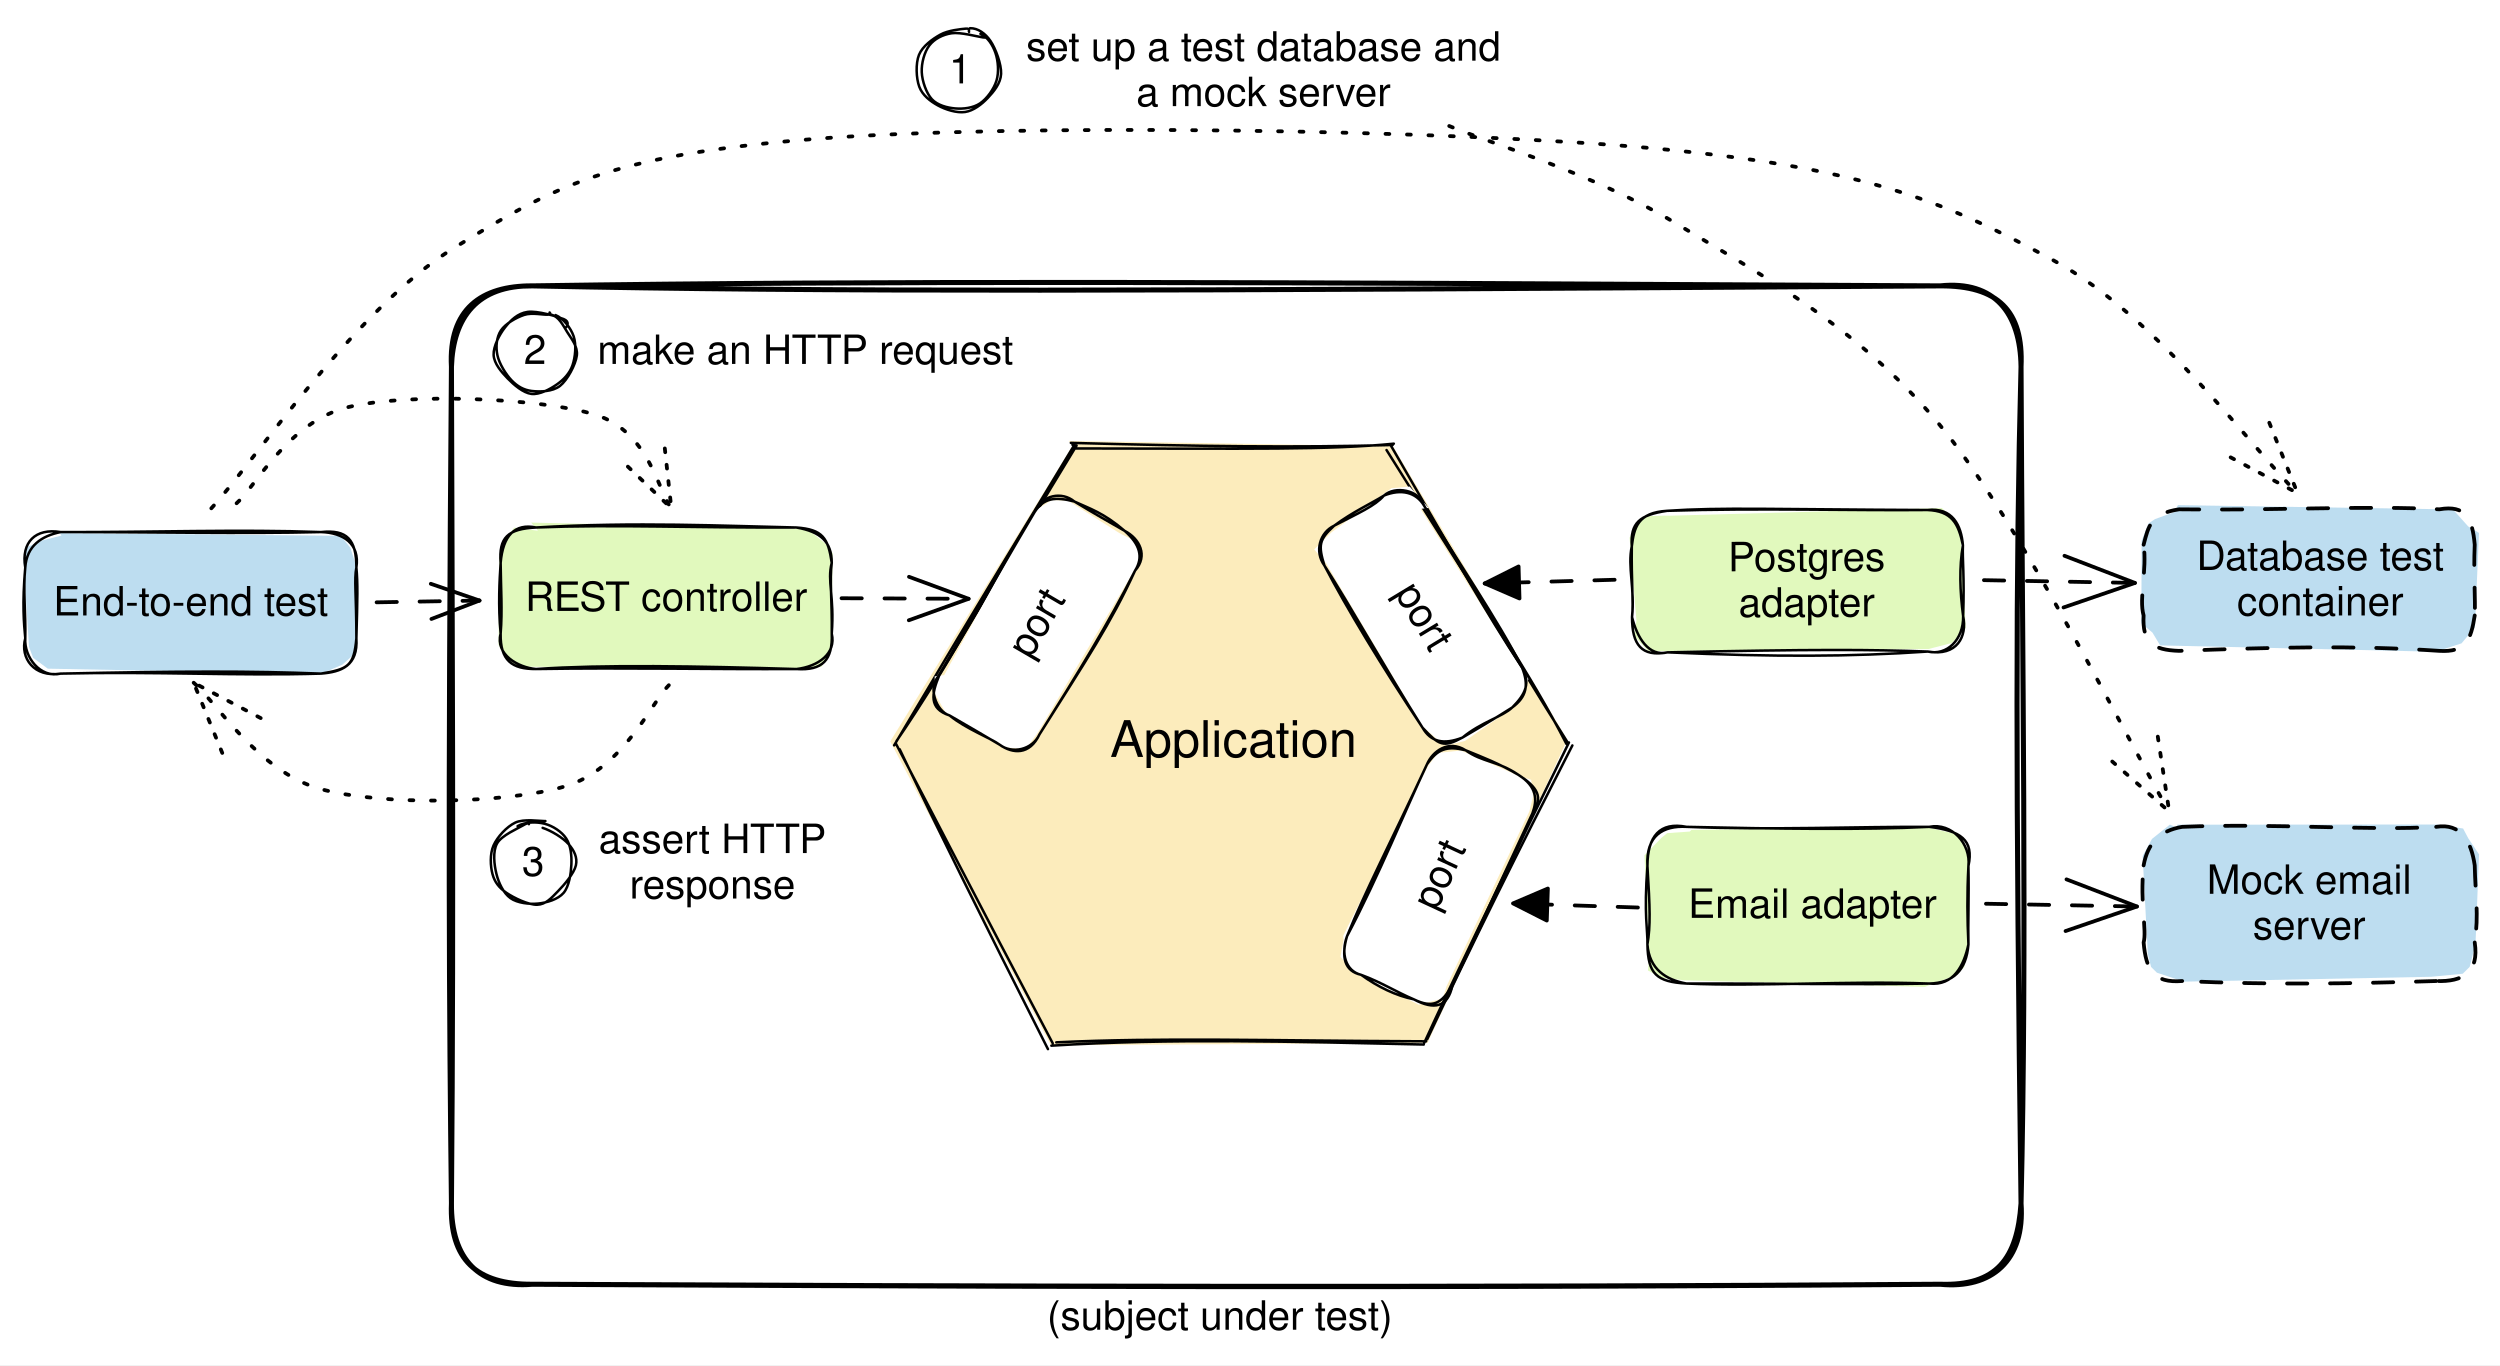
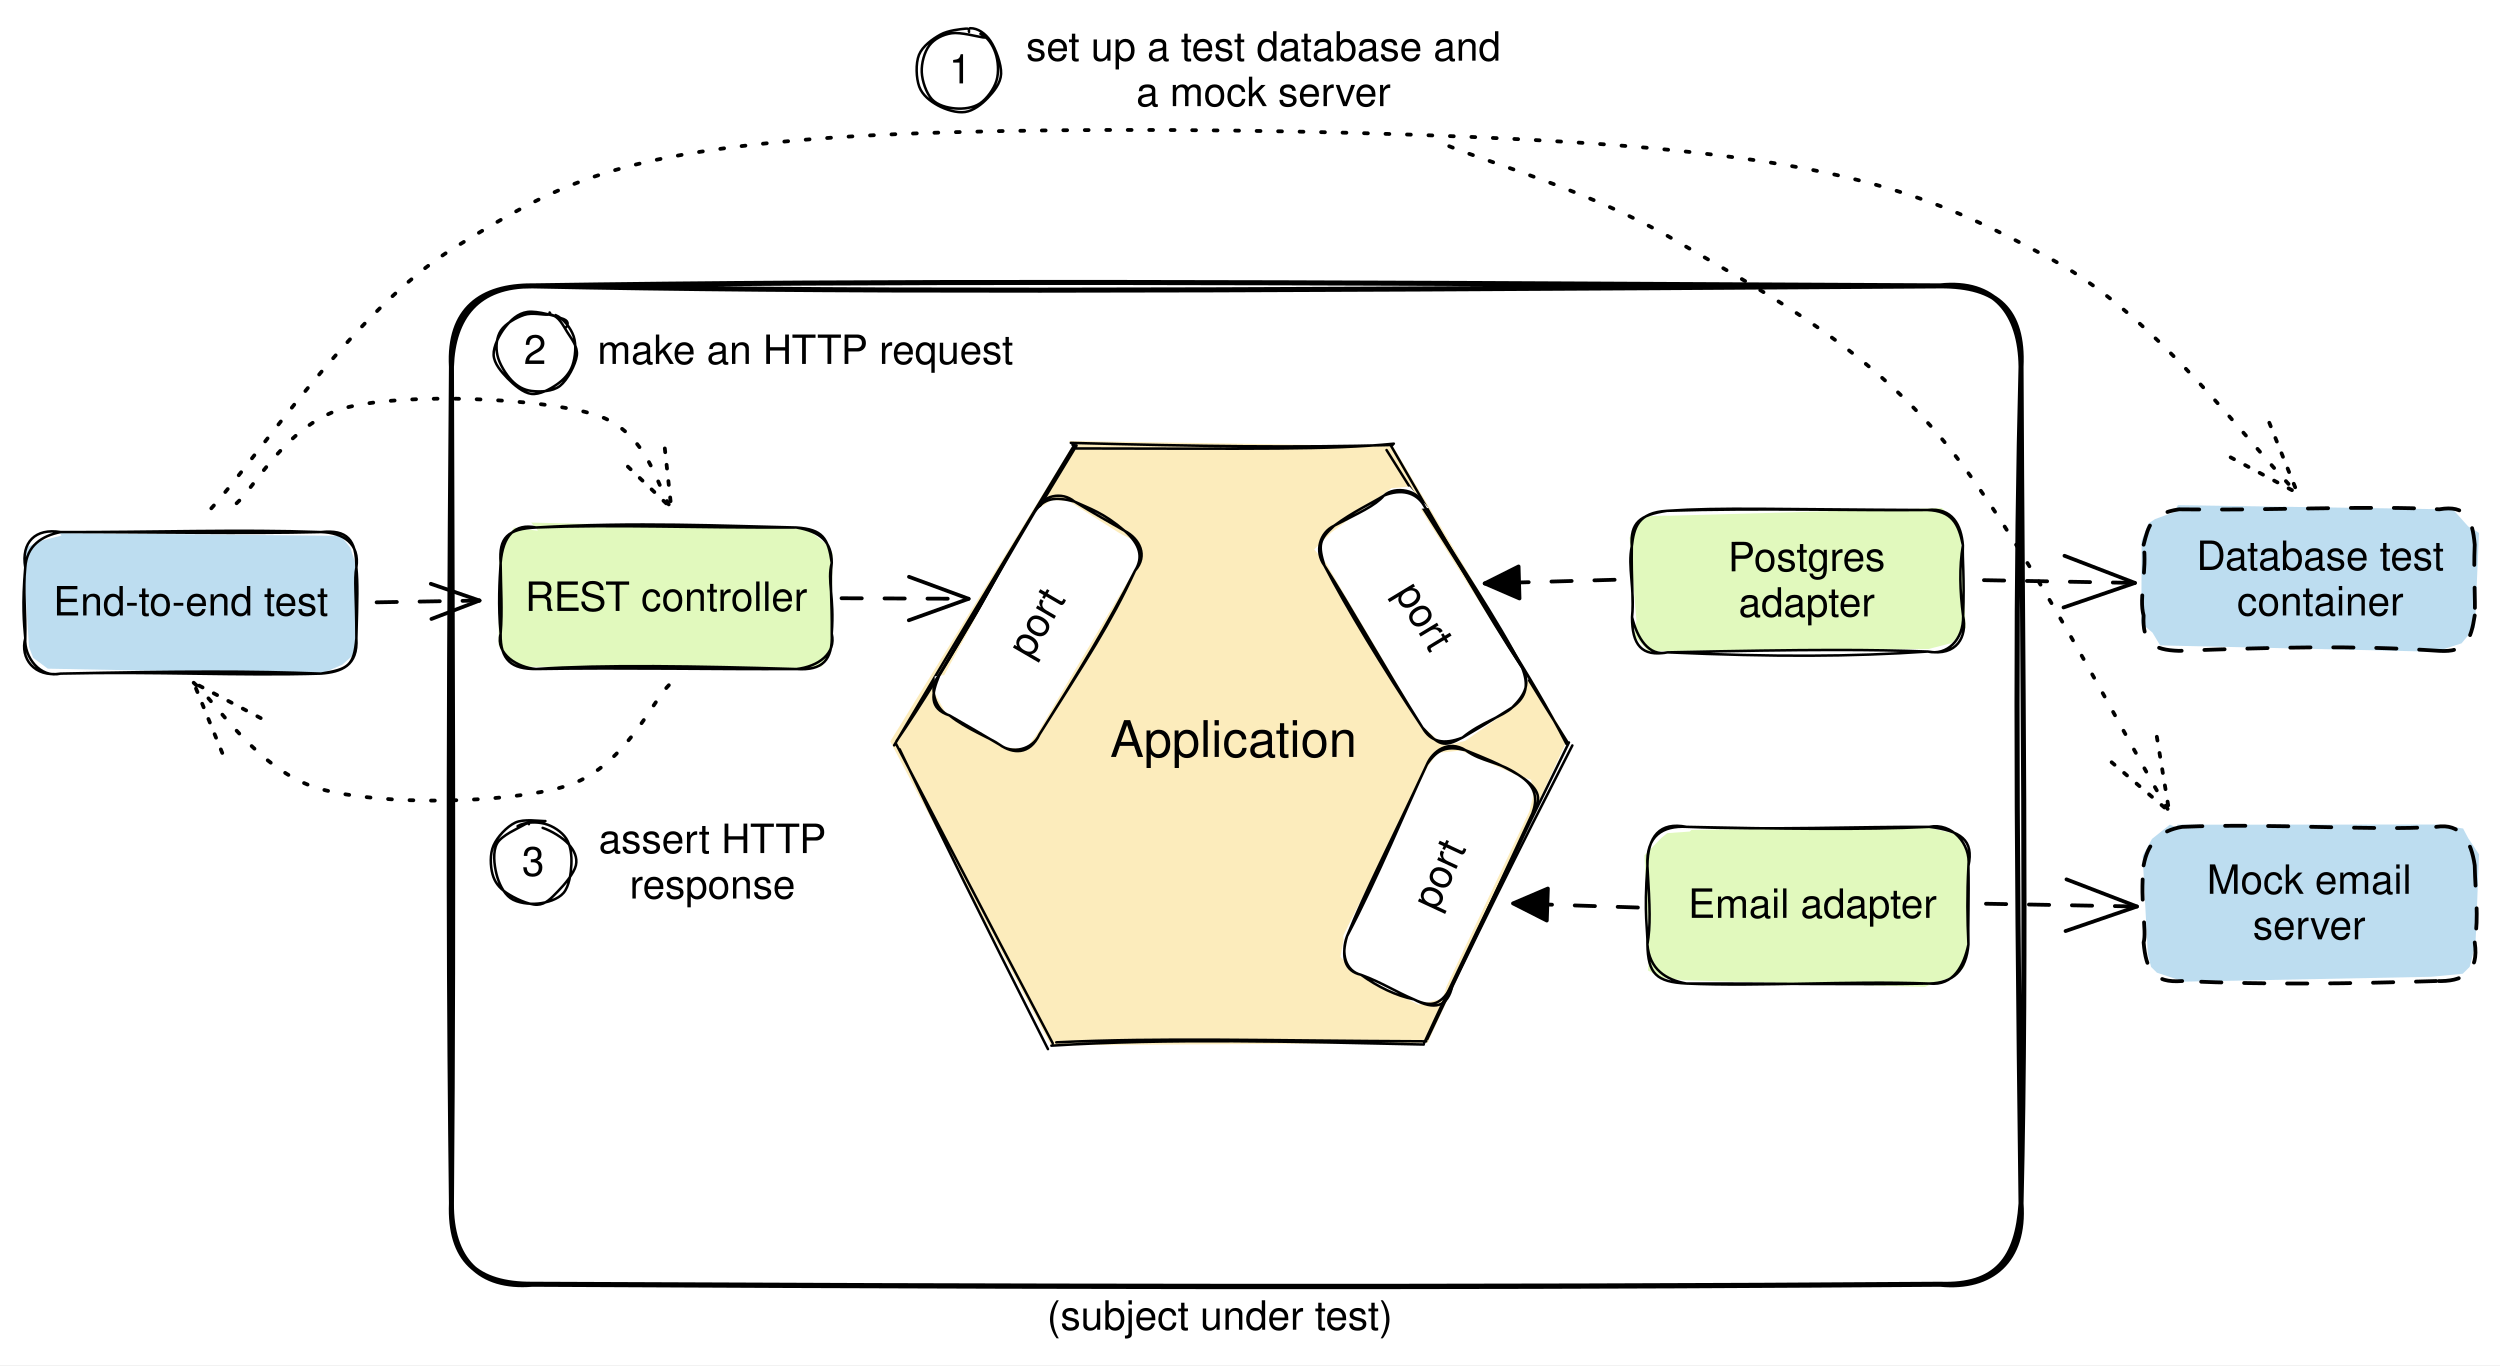
<svg xmlns="http://www.w3.org/2000/svg" version="1.1" viewBox="0 0 989.112 540.106" width="989.112" height="540.106">
  <defs>
    <style class="style-fonts">
      @font-face {
        font-family: "Virgil";
        src: url("https://excalidraw.com/Virgil.woff2");
      }
      @font-face {
        font-family: "Cascadia";
        src: url("https://excalidraw.com/Cascadia.woff2");
      }
    </style>
  </defs>
  <rect x="0" y="0" width="989.112" height="540.106" fill="#ffffff" />
  <g stroke-linecap="round">
-     <g transform="translate(453.2077 175.984) rotate(0 34.72083 119.164)" fill-rule="evenodd">
-       <path d="M-28.66 0.02 L-101 117.36 L-37.41 237.58 L111.63 236.62 L166.85 116.72 L97.91 0.56 L-30.41 -1.53" stroke="none" stroke-width="0" fill="#fcecbc" fill-rule="evenodd" />
-       <path d="M-27.27 0.31 C-54.94 45.54, -79.01 88.85, -98.5 117.18 M-28.06 -0.07 C-44.35 27.01, -61.05 54.06, -99.45 118.91 M-97.24 120.47 C-82.33 151.79, -65.44 186.01, -38.59 239.09 M-98.77 118.2 C-82.95 148.15, -68.51 176.66, -36.7 236.79 M-35.29 236.41 C5.81 234.43, 47.88 235.75, 111.02 236.01 M-37.23 237.73 C9.77 234.81, 58.11 236.12, 110.09 237.28 M111.46 235.18 C129.18 197.57, 147.47 160.74, 168.89 118.95 M110.26 236.66 C121.93 211.22, 134.48 185.28, 167.54 117.77 M166.53 118.33 C152.44 90.87, 134.8 65.17, 95.37 2.08 M167.06 117.82 C143.91 81.14, 122.48 44.5, 96.98 0.12 M98.25 -0.45 C72.9 2.08, 43.16 1.53, -28.61 1.44 M97.79 0.08 C59.05 1.11, 22.26 0.64, -29.53 -0.76 M-28.89 0 C-28.89 0, -28.89 0, -28.89 0 M-28.89 0 C-28.89 0, -28.89 0, -28.89 0" stroke="#000000" stroke-width="1" fill="none" />
-     </g>
-   </g>
-   <mask />
-   <g transform="translate(439.2077 281.484) rotate(0 49.5 11.5)">
+     <g transform="translate(424.3218 175.984) rotate(0 63.60677 119.164)" fill-rule="evenodd">
+       <path d="M0.23 0.02 L-72.11 117.36 L-8.52 237.58 L140.52 236.62 L195.74 116.72 L126.8 0.56 L-1.53 -1.53" stroke="none" stroke-width="0" fill="#fcecbc" fill-rule="evenodd" />
+       <path d="M1.61 0.31 C-26.05 45.54, -50.12 88.85, -69.61 117.18 M0.82 -0.07 C-15.46 27.01, -32.17 54.06, -70.56 118.91 M-68.36 120.47 C-53.45 151.79, -36.56 186.01, -9.7 239.09 M-69.88 118.2 C-54.06 148.15, -39.63 176.66, -7.81 236.79 M-6.41 236.41 C34.69 234.43, 76.76 235.75, 139.91 236.01 M-8.34 237.73 C38.66 234.81, 87 236.12, 138.98 237.28 M140.35 235.18 C158.06 197.57, 176.36 160.74, 197.77 118.95 M139.14 236.66 C150.81 211.22, 163.36 185.28, 196.43 117.77 M195.42 118.33 C181.32 90.87, 163.69 65.17, 124.26 2.08 M195.95 117.82 C172.8 81.14, 151.36 44.5, 125.87 0.12 M127.14 -0.45 C101.79 2.08, 72.05 1.53, 0.28 1.44 M126.67 0.08 C87.93 1.11, 51.14 0.64, -0.65 -0.76 M0 0 C0 0, 0 0, 0 0 M0 0 C0 0, 0 0, 0 0" stroke="#000000" stroke-width="1" fill="none" />
+     </g>
+   </g>
+   <mask />
+   <g transform="translate(439.2077 281.484) rotate(0 50 11.5)">
    <text x="0" y="18" font-family="Helvetica, Segoe UI Emoji" font-size="20px" fill="#000000" text-anchor="start" style="white-space: pre;" direction="ltr">Application</text>
  </g>
  <g stroke-linecap="round" transform="translate(361.3207 223.5484) rotate(300.2757 49 23)">
    <path d="M12.7 1.61 L86.81 -0.34 L94.01 3.5 L97.03 9.31 L96.19 33.1 L96.6 40.94 L95.15 44.25 L87.56 45.7 L11.4 45.08 L3.6 44.23 L-0.11 36.14 L-0.36 10.56 L4.36 2.38 L10.39 -1.39" stroke="none" stroke-width="0" fill="#ffffff" />
    <path d="M11.5 0 M11.5 0 C30.49 0.43, 53.02 -0.22, 86.5 0 M11.5 0 C27.42 -0.3, 44.71 -0.94, 86.5 0 M86.5 0 C93.93 -0.98, 99.07 5.22, 98 11.5 M86.5 0 C93.2 0.3, 95.88 3.96, 98 11.5 M98 11.5 C98.59 17.97, 100.03 23.48, 98 34.5 M98 11.5 C97.83 20.23, 97.95 28.24, 98 34.5 M98 34.5 C98.34 41.23, 94.25 47.54, 86.5 46 M98 34.5 C96.43 42.5, 92.75 46.2, 86.5 46 M86.5 46 C63.66 48.26, 46.14 47.18, 11.5 46 M86.5 46 C63.66 47.42, 39.38 46.91, 11.5 46 M11.5 46 C2.26 46.82, -0.51 40.7, 0 34.5 M11.5 46 C4.72 46.67, -0.78 40.56, 0 34.5 M0 34.5 C0.48 29.88, -1.32 20.05, 0 11.5 M0 34.5 C0.09 27.81, 0.01 18.95, 0 11.5 M0 11.5 C-1.85 2.91, 3.9 1.08, 11.5 0 M0 11.5 C-1.33 6.02, 5.54 -1.9, 11.5 0" stroke="#000000" stroke-width="1" fill="none" />
  </g>
-   <g transform="translate(395.8207 237.5484) rotate(300.2757 14.5 9)">
-     <text x="14.5" y="14" font-family="Helvetica, Segoe UI Emoji" font-size="16px" fill="#000000" text-anchor="middle" style="white-space: pre;" direction="ltr">port</text>
+   <g transform="translate(395.3207 237.5484) rotate(300.2757 15 9)">
+     <text x="15" y="14" font-family="Helvetica, Segoe UI Emoji" font-size="16px" fill="#000000" text-anchor="middle" style="white-space: pre;" direction="ltr">port</text>
  </g>
  <g stroke-linecap="round" transform="translate(514.0977 220.935) rotate(58.81503 49 23)">
    <path d="M12 1.88 L85.71 0.5 L91.7 0.22 L98.04 8.24 L99.64 34.36 L97.44 41.2 L93.41 43.46 L85.61 45.85 L11.21 44.95 L3.95 46.14 L1.67 36.7 L-0.94 7.41 L2.23 0.96 L13.34 -1.1" stroke="none" stroke-width="0" fill="#ffffff" />
    <path d="M11.5 0 M11.5 0 C36.62 0.08, 66.12 -1.58, 86.5 0 M11.5 0 C35.11 -0.14, 59.5 1.04, 86.5 0 M86.5 0 C93.32 0.26, 96.16 3.95, 98 11.5 M86.5 0 C93.81 1.26, 97.38 4.37, 98 11.5 M98 11.5 C99.18 16.47, 96.58 25.23, 98 34.5 M98 11.5 C98.21 19.59, 98.08 29.39, 98 34.5 M98 34.5 C96.63 42.45, 92.93 46.17, 86.5 46 M98 34.5 C97.59 43.19, 95.76 44.07, 86.5 46 M86.5 46 C57.7 47.22, 30.35 47.22, 11.5 46 M86.5 46 C57.84 46.56, 30.51 45.42, 11.5 46 M11.5 46 C4.6 46.58, -0.68 40.77, 0 34.5 M11.5 46 C3.22 43.92, 1.58 42.48, 0 34.5 M0 34.5 C0.68 23.89, 1.72 16.62, 0 11.5 M0 34.5 C-0.88 25.32, 0.08 17.61, 0 11.5 M0 11.5 C-1.16 5.74, 5.32 -1.65, 11.5 0 M0 11.5 C1.23 4.15, 5.49 0.01, 11.5 0" stroke="#000000" stroke-width="1" fill="none" />
  </g>
-   <g transform="translate(548.5977 234.935) rotate(58.81503 14.5 9)">
-     <text x="14.5" y="14" font-family="Helvetica, Segoe UI Emoji" font-size="16px" fill="#000000" text-anchor="middle" style="white-space: pre;" direction="ltr">port</text>
+   <g transform="translate(548.0977 234.935) rotate(58.81503 15 9)">
+     <text x="15" y="14" font-family="Helvetica, Segoe UI Emoji" font-size="16px" fill="#000000" text-anchor="middle" style="white-space: pre;" direction="ltr">port</text>
  </g>
  <g stroke-linecap="round" transform="translate(645.659 201.9425) rotate(359.8222 65.5 28)">
    <path d="M15.2 1.94 L122.68 -0.78 L128.29 4.63 L130.17 12.02 L132.03 46.74 L126.48 52.65 L117.24 55 L6.35 55.48 L0.64 49.25 L1.75 43.53 L-0.89 10.55 L0.96 7.19 L5.41 2.11 L13.04 1.9" stroke="none" stroke-width="0" fill="#e1f9bd" />
    <path d="M14 0 M14 0 C35 -1.4, 56.64 -0.44, 117 0 M14 0 C50.38 -1.05, 88.03 0.22, 117 0 M117 0 C126.95 -1.07, 130.4 6.1, 131 14 M117 0 C126.61 0.43, 129.24 5.24, 131 14 M131 14 C129.47 22.55, 129.74 32.33, 131 42 M131 14 C130.74 19.81, 131.63 26.25, 131 42 M131 42 C131.18 51.46, 124.42 57.76, 117 56 M131 42 C132.66 50.05, 128.59 58.05, 117 56 M117 56 C94.76 55.12, 71.79 54.91, 14 56 M117 56 C86.7 57.98, 56.19 58.01, 14 56 M14 56 C6.63 57.77, 2 50.26, 0 42 M14 56 C3.7 57.9, -0.05 52.91, 0 42 M0 42 C1.23 31.26, -1.79 21.86, 0 14 M0 42 C0.67 35.81, -0.26 27.65, 0 14 M0 14 C-0.63 4.67, 3.13 1.6, 14 0 M0 14 C0.91 6.63, 2.38 0.62, 14 0" stroke="#000000" stroke-width="1" fill="none" />
  </g>
  <g transform="translate(680.2976 211.9425) rotate(359.8222 34.5 18)">
    <text x="34.5" y="14" font-family="Helvetica, Segoe UI Emoji" font-size="16px" fill="#000000" text-anchor="middle" style="white-space: pre;" direction="ltr">Postgres </text>
    <text x="34.5" y="32" font-family="Helvetica, Segoe UI Emoji" font-size="16px" fill="#000000" text-anchor="middle" style="white-space: pre;" direction="ltr">adapter</text>
  </g>
  <g stroke-linecap="round" transform="translate(848.1116 201.5102) rotate(0 65.5 28)">
    <path d="M13.56 -1.66 L122.38 0.04 L128.42 6.77 L132.69 9.34 L131.07 46.74 L125.77 53.04 L115.48 56.35 L6.54 53.84 L3.5 48.78 L-0.89 45.12 L-0.79 12.44 L1.91 5.61 L4.5 3.87 L12.16 1.08" stroke="none" stroke-width="0" fill="#bdddf0" />
    <path d="M14 0 M14 0 C50.64 0.57, 88.93 -1.58, 117 0 M117 0 C127.47 -1.83, 130.07 3.55, 131 14 M131 14 C130.49 26.1, 131.33 35.7, 131 42 M131 42 C129.47 51.83, 127.45 56.64, 117 56 M117 56 C83.23 53.69, 50.51 54.64, 14 56 M14 56 C3.7 55.66, -0.6 52.76, 0 42 M0 42 C-1.94 35.26, 1.42 23.9, 0 14 M0 14 C1.96 6.45, 2.89 1.7, 14 0" stroke="#000000" stroke-width="1.5" fill="none" stroke-dasharray="8 9" />
  </g>
  <g transform="translate(865.9979 211.5102) rotate(0 52 18)">
    <text x="52" y="14" font-family="Helvetica, Segoe UI Emoji" font-size="16px" fill="#000000" text-anchor="middle" style="white-space: pre;" direction="ltr">Database test </text>
    <text x="52" y="32" font-family="Helvetica, Segoe UI Emoji" font-size="16px" fill="#000000" text-anchor="middle" style="white-space: pre;" direction="ltr">container</text>
  </g>
  <g stroke-linecap="round">
    <g transform="translate(788.6676 244.5456) rotate(30 26.14213 -14.46221)">
      <path d="M0 0 C8.71 -4.82, 43.57 -24.1, 52.28 -28.92" stroke="#000000" stroke-width="1.5" fill="none" stroke-dasharray="8 9" />
    </g>
    <g transform="translate(788.6676 244.5456) rotate(30 26.14213 -14.46221)">
      <path d="M32.67 -6.39 C37.73 -12.21, 42.8 -18.03, 52.28 -28.92" stroke="#000000" stroke-width="1.5" fill="none" />
    </g>
    <g transform="translate(788.6676 244.5456) rotate(30 26.14213 -14.46221)">
      <path d="M22.77 -24.28 C30.4 -25.48, 38.02 -26.68, 52.28 -28.92" stroke="#000000" stroke-width="1.5" fill="none" />
    </g>
  </g>
  <mask />
  <g stroke-linecap="round" transform="translate(198.0761 208.7019) rotate(0 65.5 28)">
    <path d="M12.07 -1.94 L121.28 0.53 L129.45 7.13 L131.39 10.27 L130.8 47.89 L126.98 55.1 L116.22 55.94 L6.28 55.04 L2.12 51.57 L-0.85 46.41 L-0.56 11.97 L2.08 4.5 L5.37 0.04 L14.76 1.28" stroke="none" stroke-width="0" fill="#e1f9bd" />
    <path d="M14 0 M14 0 C52.63 -2.35, 89.65 -0.59, 117 0 M14 0 C45.34 -1.26, 76.28 0.22, 117 0 M117 0 C127.49 0.74, 129.57 4.18, 131 14 M117 0 C126.61 1.66, 131.01 5.68, 131 14 M131 14 C129.07 21.25, 132.14 27.17, 131 42 M131 14 C130.11 20.74, 131.16 28.95, 131 42 M131 42 C131.42 52.46, 127.35 56.71, 117 56 M131 42 C132.88 49.83, 125.61 55.04, 117 56 M117 56 C78.17 54.83, 40.19 54.14, 14 56 M117 56 C83.72 56.19, 50.17 55.41, 14 56 M14 56 C4.41 56.07, -0.17 52.59, 0 42 M14 56 C6.89 55.4, -2.2 50.17, 0 42 M0 42 C-1.05 30.98, -0.45 20.62, 0 14 M0 42 C0.75 33.02, 0.08 23.45, 0 14 M0 14 C0.91 3.07, 5.69 -1.72, 14 0 M0 14 C-0.78 3.95, 2.75 0.57, 14 0" stroke="#000000" stroke-width="1" fill="none" />
  </g>
-   <g transform="translate(206.5761 227.7019) rotate(0 57 9)">
-     <text x="57" y="14" font-family="Helvetica, Segoe UI Emoji" font-size="16px" fill="#000000" text-anchor="middle" style="white-space: pre;" direction="ltr">REST controller</text>
+   <g transform="translate(206.0761 227.7019) rotate(0 57.5 9)">
+     <text x="57.5" y="14" font-family="Helvetica, Segoe UI Emoji" font-size="16px" fill="#000000" text-anchor="middle" style="white-space: pre;" direction="ltr">REST controller</text>
  </g>
  <g stroke-linecap="round">
    <g transform="translate(334.5452 228.0063) rotate(339.7735 23.54509 8.792138)">
      <path d="M0 0 C9.78 3.65, 19.56 7.3, 47.09 17.58" stroke="#000000" stroke-width="1.5" fill="none" stroke-dasharray="8 9" />
    </g>
    <g transform="translate(334.5452 228.0063) rotate(339.7735 23.54509 8.792138)">
      <path d="M21.96 17.38 C27.18 17.42, 32.4 17.46, 47.09 17.58" stroke="#000000" stroke-width="1.5" fill="none" />
    </g>
    <g transform="translate(334.5452 228.0063) rotate(339.7735 23.54509 8.792138)">
      <path d="M27.97 1.27 C31.94 4.66, 35.91 8.05, 47.09 17.58" stroke="#000000" stroke-width="1.5" fill="none" />
    </g>
  </g>
  <mask />
  <g stroke-linecap="round" transform="translate(10 210.5102) rotate(0 65.5 28)">
    <path d="M13.65 0.42 L124.79 1.48 L128.58 6.14 L130.55 12.16 L131.2 47.35 L125.47 52.44 L116.92 56.15 L8.91 54.05 L3.1 49.75 L1.47 45.39 L-0.75 10.62 L0.04 6.23 L6.75 3.31 L14.31 1.37" stroke="none" stroke-width="0" fill="#bdddf0" />
    <path d="M14 0 M14 0 C49.39 -0.04, 86.01 0.78, 117 0 M14 0 C49.99 0.11, 85.08 -1.19, 117 0 M117 0 C125.84 0.24, 132.45 4.68, 131 14 M117 0 C127.34 -1.1, 130.96 2.96, 131 14 M131 14 C130.06 18.79, 130.97 24.55, 131 42 M131 14 C131.59 20.13, 131.45 26.35, 131 42 M131 42 C131.71 52.97, 125.03 55.37, 117 56 M131 42 C130.04 53.14, 127.7 54.2, 117 56 M117 56 C84.26 57, 52.51 55.09, 14 56 M117 56 C89.63 54.92, 61.93 54.96, 14 56 M14 56 C5.92 57.93, -0.52 49.42, 0 42 M14 56 C3.51 57.62, -2.15 49.91, 0 42 M0 42 C-0.54 36.21, -1.29 28.43, 0 14 M0 42 C0.26 32.49, -0.94 22.57, 0 14 M0 14 C-1.72 3.98, 4.05 -1.66, 14 0 M0 14 C0.57 5.38, 6.51 1.5, 14 0" stroke="#000000" stroke-width="1" fill="none" />
  </g>
-   <g transform="translate(20.5 229.5102) rotate(0 55 9)">
-     <text x="55" y="14" font-family="Helvetica, Segoe UI Emoji" font-size="16px" fill="#000000" text-anchor="middle" style="white-space: pre;" direction="ltr">End-to-end test</text>
+   <g transform="translate(20 229.5102) rotate(0 55.5 9)">
+     <text x="55.5" y="14" font-family="Helvetica, Segoe UI Emoji" font-size="16px" fill="#000000" text-anchor="middle" style="white-space: pre;" direction="ltr">End-to-end test</text>
  </g>
  <g stroke-linecap="round">
    <g transform="translate(150.3525 230.6696) rotate(338.0252 18.99535 7.282843)">
      <path d="M0 0 C6.33 2.43, 31.66 12.14, 37.99 14.57" stroke="#000000" stroke-width="1.5" fill="none" stroke-dasharray="8 9" />
    </g>
    <g transform="translate(150.3525 230.6696) rotate(338.0252 18.99535 7.282843)">
      <path d="M17.65 14.22 C25.44 14.35, 33.23 14.48, 37.99 14.57" stroke="#000000" stroke-width="1.5" fill="none" />
    </g>
    <g transform="translate(150.3525 230.6696) rotate(338.0252 18.99535 7.282843)">
      <path d="M22.63 1.23 C28.51 6.34, 34.4 11.45, 37.99 14.57" stroke="#000000" stroke-width="1.5" fill="none" />
    </g>
  </g>
  <mask />
  <g stroke-linecap="round">
    <g transform="translate(638.8112 229.3833) rotate(0 -25.69964 0.7227496)">
      <path d="M0 0 C-20.51 0.58, -41.02 1.15, -51.4 1.45" stroke="#000000" stroke-width="1.5" fill="none" stroke-dasharray="8 9" />
    </g>
    <g transform="translate(638.8112 229.3833) rotate(0 -25.69964 0.7227496)">
      <path d="M-51.4 1.45 L-37.99 -5.27 L-37.63 7.4 L-51.4 1.45" stroke="none" stroke-width="0" fill="#000000" fill-rule="evenodd" />
      <path d="M-51.4 1.45 C-46.05 -1.24, -40.7 -3.92, -37.99 -5.27 M-37.99 -5.27 C-37.86 -0.87, -37.74 3.53, -37.63 7.4 M-37.63 7.4 C-40.4 6.2, -43.17 5, -51.4 1.45 M-51.4 1.45 C-51.4 1.45, -51.4 1.45, -51.4 1.45" stroke="#000000" stroke-width="1.5" fill="none" />
    </g>
  </g>
  <mask />
  <g stroke-linecap="round" transform="translate(178.6116 113.1061) rotate(0 310.5 197.5)">
    <path d="M32 0 M32 0 C171.7 -2.11, 312.38 -1.5, 589 0 M32 0 C148.42 2.42, 265.68 2.12, 589 0 M589 0 C611.75 -0.14, 622.03 9.71, 621 32 M589 0 C610.63 -2.25, 620.74 10.87, 621 32 M621 32 C621.47 147.91, 623.37 262.41, 621 363 M621 32 C618.89 113.6, 618.88 195.76, 621 363 M621 363 C619.55 384.91, 611.25 395.77, 589 395 M621 363 C622.64 385.68, 609.35 396.99, 589 395 M589 395 C400.04 396.35, 213.1 395.84, 32 395 M589 395 C451.74 395.99, 314.86 396.51, 32 395 M32 395 C9.98 395.13, -0.86 385.34, 0 363 M32 395 C11 396.74, -0.18 385.06, 0 363 M0 363 C1 241.19, 0.19 118.18, 0 32 M0 363 C-0.88 287.35, -1.42 212.34, 0 32 M0 32 C-1.23 9.16, 11.85 -0.11, 32 0 M0 32 C0.66 12.42, 10.34 -0.26, 32 0" stroke="#000000" stroke-width="2" fill="none" />
  </g>
-   <g transform="translate(413.6116 512.1061) rotate(0 69 9)">
-     <text x="69" y="14" font-family="Helvetica, Segoe UI Emoji" font-size="16px" fill="#000000" text-anchor="middle" style="white-space: pre;" direction="ltr">(subject under test)</text>
+   <g transform="translate(413.1116 512.1061) rotate(0 69.5 9)">
+     <text x="69.5" y="14" font-family="Helvetica, Segoe UI Emoji" font-size="16px" fill="#000000" text-anchor="middle" style="white-space: pre;" direction="ltr">(subject under test)</text>
  </g>
  <g stroke-linecap="round">
    <g transform="translate(83.61156 201.1061) rotate(0 412.6954 -74.85297)">
      <path d="M0 0 C16 -17.17, 56.5 -78.67, 96 -103 C135.5 -127.33, 157.17 -139.5, 237 -146 C316.83 -152.5, 493 -150, 575 -142 C657 -134, 687.27 -120.67, 729 -98 C770.73 -75.33, 809.33 -21.33, 825.39 -6" stroke="#000000" stroke-width="1.5" fill="none" stroke-dasharray="1.5 7" />
    </g>
    <g transform="translate(83.61156 201.1061) rotate(0 412.6954 -74.85297)">
      <path d="M798.94 -20.15 C807.1 -15.79, 815.26 -11.42, 825.39 -6" stroke="#000000" stroke-width="1.5" fill="none" stroke-dasharray="1.5 5" />
    </g>
    <g transform="translate(83.61156 201.1061) rotate(0 412.6954 -74.85297)">
      <path d="M814.23 -33.84 C817.67 -25.25, 821.12 -16.66, 825.39 -6" stroke="#000000" stroke-width="1.5" fill="none" stroke-dasharray="1.5 5" />
    </g>
  </g>
  <mask />
  <g stroke-linecap="round">
    <g transform="translate(93.61156 199.1061) rotate(0 86 -19.692)">
      <path d="M0 0 C7.33 -6.33, 20.33 -32.17, 44 -38 C67.67 -43.83, 120.67 -41.67, 142 -35 C163.33 -28.33, 167 -4.17, 172 2" stroke="#000000" stroke-width="1.5" fill="none" stroke-dasharray="1.5 7" />
    </g>
    <g transform="translate(93.61156 199.1061) rotate(0 86 -19.692)">
      <path d="M154.81 -14.48 C160.7 -8.83, 166.59 -3.18, 172 2" stroke="#000000" stroke-width="1.5" fill="none" stroke-dasharray="1.5 5" />
    </g>
    <g transform="translate(93.61156 199.1061) rotate(0 86 -19.692)">
      <path d="M169.42 -21.68 C170.31 -13.56, 171.19 -5.45, 172 2" stroke="#000000" stroke-width="1.5" fill="none" stroke-dasharray="1.5 5" />
    </g>
  </g>
  <mask />
  <g stroke-linecap="round">
    <g transform="translate(264.6116 271.1061) rotate(0 -94 22.32617)">
      <path d="M0 0 C-6.83 6.67, -18 33.17, -41 40 C-64 46.83, -113.5 47.83, -138 41 C-162.5 34.17, -179.67 6, -188 -1" stroke="#000000" stroke-width="1.5" fill="none" stroke-dasharray="1.5 7" />
    </g>
    <g transform="translate(264.6116 271.1061) rotate(0 -94 22.32617)">
      <path d="M-161.47 13 C-167.47 9.84, -173.48 6.67, -188 -1" stroke="#000000" stroke-width="1.5" fill="none" stroke-dasharray="1.5 5" />
    </g>
    <g transform="translate(264.6116 271.1061) rotate(0 -94 22.32617)">
      <path d="M-176.68 26.78 C-179.24 20.49, -181.8 14.21, -188 -1" stroke="#000000" stroke-width="1.5" fill="none" stroke-dasharray="1.5 5" />
    </g>
  </g>
  <mask />
  <g stroke-linecap="round" transform="translate(520.6116 323.1061) rotate(294.9439 49 23)">
    <path d="M11.01 -1.45 L85.93 0.63 L92.44 2.04 L97.1 9.83 L97.67 35.25 L98.34 39.97 L92.68 43.41 L86.75 44.59 L10.08 44.06 L5.16 44.76 L-1.09 37.17 L-0.45 8.9 L3.02 1.08 L9.73 -0.66" stroke="none" stroke-width="0" fill="#ffffff" />
    <path d="M11.5 0 M11.5 0 C31.34 -1.02, 51.08 0.01, 86.5 0 M11.5 0 C38.72 1.34, 67.19 -0.12, 86.5 0 M86.5 0 C93.73 1.23, 96.48 3.9, 98 11.5 M86.5 0 C92.13 -0.18, 99.03 3.55, 98 11.5 M98 11.5 C96.43 19.58, 99.6 24.74, 98 34.5 M98 11.5 C98.34 19.01, 98.85 25.5, 98 34.5 M98 34.5 C96.75 43.49, 94.22 47.4, 86.5 46 M98 34.5 C96.88 43.23, 92.2 45.55, 86.5 46 M86.5 46 C68.66 46.93, 53.49 46.51, 11.5 46 M86.5 46 C57.47 46.08, 28.88 45.92, 11.5 46 M11.5 46 C3.02 45.17, -0.13 42.86, 0 34.5 M11.5 46 C2.76 48.12, -0.5 43.6, 0 34.5 M0 34.5 C-1.65 27.64, -1.56 19.55, 0 11.5 M0 34.5 C-0.27 26.68, 0.71 20.28, 0 11.5 M0 11.5 C-1.46 4.92, 2.93 1.31, 11.5 0 M0 11.5 C-1.26 5.15, 4.44 0.58, 11.5 0" stroke="#000000" stroke-width="1" fill="none" />
  </g>
-   <g transform="translate(555.1116 337.1061) rotate(294.9439 14.5 9)">
-     <text x="14.5" y="14" font-family="Helvetica, Segoe UI Emoji" font-size="16px" fill="#000000" text-anchor="middle" style="white-space: pre;" direction="ltr">port</text>
+   <g transform="translate(554.6116 337.1061) rotate(294.9439 15 9)">
+     <text x="15" y="14" font-family="Helvetica, Segoe UI Emoji" font-size="16px" fill="#000000" text-anchor="middle" style="white-space: pre;" direction="ltr">port</text>
  </g>
  <g stroke-linecap="round" transform="translate(651.7959 327.1386) rotate(0 63.5 31)">
    <path d="M17.37 1.22 L110 0.03 L121.6 2.73 L124.7 5.43 L127.08 12.17 L127.06 45.5 L125.35 55.56 L120.79 59.21 L109.73 63.32 L14.85 60.73 L5.76 59.77 L0.19 56.83 L0.79 51.84 L-1.18 11.27 L5.54 4.35 L7.82 2.49 L16.75 1.86" stroke="none" stroke-width="0" fill="#e1f9bd" />
    <path d="M15.5 0 M15.5 0 C47.97 1.37, 84.17 -0.16, 111.5 0 M15.5 0 C50.46 0.77, 85.63 1.32, 111.5 0 M111.5 0 C120.46 -1.84, 127.99 6.82, 127 15.5 M111.5 0 C123.87 1.58, 129.28 5.07, 127 15.5 M127 15.5 C126.41 26.58, 126.52 36.67, 127 46.5 M127 15.5 C127.28 27.77, 126.78 38.54, 127 46.5 M127 46.5 C126.2 56.88, 120.89 61.77, 111.5 62 M127 46.5 C125.22 54.78, 121.17 63.04, 111.5 62 M111.5 62 C78.46 60.78, 44.88 63.32, 15.5 62 M111.5 62 C80.59 62.57, 50.96 61.88, 15.5 62 M15.5 62 C3.59 61.37, 0.19 58.19, 0 46.5 M15.5 62 C7.22 60.52, 0.75 56.27, 0 46.5 M0 46.5 C0.17 41.32, -1.48 34.73, 0 15.5 M0 46.5 C1.26 39.32, 1.03 32.03, 0 15.5 M0 15.5 C-0.66 3.47, 6.15 -0.52, 15.5 0 M0 15.5 C0.05 3.68, 4.88 -2.1, 15.5 0" stroke="#000000" stroke-width="1" fill="none" />
  </g>
-   <g transform="translate(667.1026 349.1386) rotate(0 50 9)">
-     <text x="50" y="14" font-family="Helvetica, Segoe UI Emoji" font-size="16px" fill="#000000" text-anchor="middle" style="white-space: pre;" direction="ltr">Email adapter</text>
+   <g transform="translate(666.6026 349.1386) rotate(0 50.5 9)">
+     <text x="50.5" y="14" font-family="Helvetica, Segoe UI Emoji" font-size="16px" fill="#000000" text-anchor="middle" style="white-space: pre;" direction="ltr">Email adapter</text>
  </g>
  <g stroke-linecap="round">
    <g transform="translate(647.3208 364.1553) rotate(348.0466 -24.00496 -5.913949)">
      <path d="M0 0 C-10.81 -2.66, -21.62 -5.33, -48.01 -11.83" stroke="#000000" stroke-width="1.5" fill="none" stroke-dasharray="8 9" />
    </g>
    <g transform="translate(647.3208 364.1553) rotate(348.0466 -24.00496 -5.913949)">
      <path d="M-48.01 -11.83 L-33.29 -14.73 L-36.33 -2.42 L-48.01 -11.83" stroke="none" stroke-width="0" fill="#000000" fill-rule="evenodd" />
      <path d="M-48.01 -11.83 C-44.7 -12.48, -41.38 -13.14, -33.29 -14.73 M-33.29 -14.73 C-34.14 -11.28, -34.99 -7.83, -36.33 -2.42 M-36.33 -2.42 C-40.15 -5.5, -43.98 -8.58, -48.01 -11.83 M-48.01 -11.83 C-48.01 -11.83, -48.01 -11.83, -48.01 -11.83" stroke="#000000" stroke-width="1.5" fill="none" />
    </g>
  </g>
  <mask />
  <g stroke-linecap="round" transform="translate(848.1116 327.1386) rotate(0 65.5 30.5)">
    <path d="M13.27 -0.85 L116.1 -0.93 L126.4 0.66 L128.45 4.54 L132.71 10.89 L131.31 46.31 L129.01 55.39 L126.25 58.12 L113.78 59.32 L15.93 61.25 L5.27 57.71 L2.95 55.43 L1.66 50.28 L-0.39 11.53 L3.3 4.78 L10.4 -0.9 L13.55 0.55" stroke="none" stroke-width="0" fill="#bdddf0" />
    <path d="M15.25 0 M15.25 0 C50.64 -1.52, 90.45 1.64, 115.75 0 M115.75 0 C125.51 -1.6, 129.63 5.65, 131 15.25 M131 15.25 C131.26 27.33, 132.66 34.57, 131 45.75 M131 45.75 C132.8 57.58, 126.37 61.39, 115.75 61 M115.75 61 C81.95 62.06, 50.84 62.58, 15.25 61 M15.25 61 C3.91 61.88, 0.94 56.64, 0 45.75 M0 45.75 C1.35 40.98, -1.53 30.63, 0 15.25 M0 15.25 C1.57 6.5, 6.31 1.53, 15.25 0" stroke="#000000" stroke-width="1.5" fill="none" stroke-dasharray="8 9" />
  </g>
  <g transform="translate(870.6116 339.6386) rotate(0 43 18)">
    <text x="43" y="14" font-family="Helvetica, Segoe UI Emoji" font-size="16px" fill="#000000" text-anchor="middle" style="white-space: pre;" direction="ltr">Mock email </text>
    <text x="43" y="32" font-family="Helvetica, Segoe UI Emoji" font-size="16px" fill="#000000" text-anchor="middle" style="white-space: pre;" direction="ltr">server</text>
  </g>
  <g stroke-linecap="round">
    <g transform="translate(789.4694 372.5683) rotate(30 26.14213 -14.46221)">
      <path d="M0 0 C8.71 -4.82, 43.57 -24.1, 52.28 -28.92" stroke="#000000" stroke-width="1.5" fill="none" stroke-dasharray="8 9" />
    </g>
    <g transform="translate(789.4694 372.5683) rotate(30 26.14213 -14.46221)">
      <path d="M32.67 -6.39 C40.51 -15.4, 48.35 -24.41, 52.28 -28.92" stroke="#000000" stroke-width="1.5" fill="none" />
    </g>
    <g transform="translate(789.4694 372.5683) rotate(30 26.14213 -14.46221)">
      <path d="M22.77 -24.28 C34.57 -26.13, 46.37 -27.99, 52.28 -28.92" stroke="#000000" stroke-width="1.5" fill="none" />
    </g>
  </g>
  <mask />
  <g stroke-linecap="round">
-     <g transform="translate(573.3816 49.85592) rotate(0 142.431 135.6251)">
-       <path d="M0 0 C14.87 6.38, 57.02 18.71, 89.23 38.25 C121.43 57.79, 160.62 78.42, 193.23 117.25 C225.84 156.08, 269.59 245.58, 284.86 271.25" stroke="#000000" stroke-width="1.5" fill="none" stroke-dasharray="1.5 7" />
-     </g>
-     <g transform="translate(573.3816 49.85592) rotate(0 142.431 135.6251)">
-       <path d="M262.33 251.44 C269.02 257.31, 275.7 263.19, 284.86 271.25" stroke="#000000" stroke-width="1.5" fill="none" stroke-dasharray="1.5 5" />
-     </g>
-     <g transform="translate(573.3816 49.85592) rotate(0 142.431 135.6251)">
-       <path d="M280.34 241.59 C281.68 250.39, 283.02 259.19, 284.86 271.25" stroke="#000000" stroke-width="1.5" fill="none" stroke-dasharray="1.5 5" />
-     </g>
-   </g>
-   <mask />
-   <g transform="translate(236.8843 323.5) rotate(0 45 18)">
-     <text x="45" y="14" font-family="Helvetica, Segoe UI Emoji" font-size="16px" fill="#000000" text-anchor="middle" style="white-space: pre;" direction="ltr">assert HTTP</text>
-     <text x="45" y="32" font-family="Helvetica, Segoe UI Emoji" font-size="16px" fill="#000000" text-anchor="middle" style="white-space: pre;" direction="ltr">response</text>
+     <g transform="translate(573.3816 57.85592) rotate(0 142.431 131.6251)">
+       <path d="M0 0 C14.87 6.19, 57.02 18.16, 89.23 37.12 C121.43 56.09, 160.62 76.1, 193.23 113.79 C225.84 151.48, 269.59 238.34, 284.86 263.25" stroke="#000000" stroke-width="1.5" fill="none" stroke-dasharray="1.5 7" />
+     </g>
+     <g transform="translate(573.3816 57.85592) rotate(0 142.431 131.6251)">
+       <path d="M262.08 243.73 C268.84 249.52, 275.6 255.31, 284.86 263.25" stroke="#000000" stroke-width="1.5" fill="none" stroke-dasharray="1.5 5" />
+     </g>
+     <g transform="translate(573.3816 57.85592) rotate(0 142.431 131.6251)">
+       <path d="M279.96 233.65 C281.42 242.43, 282.87 251.21, 284.86 263.25" stroke="#000000" stroke-width="1.5" fill="none" stroke-dasharray="1.5 5" />
+     </g>
+   </g>
+   <mask />
+   <g transform="translate(236.3843 323.5) rotate(0 45.5 18)">
+     <text x="45.5" y="14" font-family="Helvetica, Segoe UI Emoji" font-size="16px" fill="#000000" text-anchor="middle" style="white-space: pre;" direction="ltr">assert HTTP</text>
+     <text x="45.5" y="32" font-family="Helvetica, Segoe UI Emoji" font-size="16px" fill="#000000" text-anchor="middle" style="white-space: pre;" direction="ltr">response</text>
  </g>
  <g stroke-linecap="round" transform="translate(194.9297 325.5) rotate(0 16 16)">
    <path d="M9.86 1.34 C12.87 -0.36, 17.33 -0.41, 20.53 0.41 C23.74 1.23, 27.33 3.55, 29.09 6.24 C30.86 8.93, 31.31 12.97, 31.13 16.56 C30.96 20.15, 30.24 25.2, 28.05 27.77 C25.85 30.34, 21.47 31.64, 17.97 31.99 C14.46 32.33, 9.77 31.8, 7.02 29.84 C4.27 27.88, 2.35 23.81, 1.47 20.2 C0.59 16.6, -0.04 11.41, 1.74 8.2 C3.52 5, 10.08 2.24, 12.18 0.97 C14.28 -0.3, 14.34 0.48, 14.33 0.58 M19.77 2.04 C23.11 3.13, 27.8 5.96, 29.99 8.43 C32.19 10.91, 33.63 13.76, 32.92 16.88 C32.21 20.01, 28.31 24.6, 25.75 27.19 C23.2 29.79, 20.98 32.38, 17.59 32.46 C14.19 32.55, 8.35 29.73, 5.4 27.71 C2.46 25.69, 0.77 23.47, -0.07 20.35 C-0.92 17.23, -1.17 12.39, 0.33 9 C1.83 5.6, 5.58 1.57, 8.93 -0.04 C12.28 -1.64, 18.81 -0.61, 20.45 -0.65 C22.09 -0.68, 18.97 -0.59, 18.76 -0.23" stroke="#000000" stroke-width="1" fill="none" />
  </g>
-   <g transform="translate(205.9297 332.5) rotate(0 5 9)">
-     <text x="5" y="14" font-family="Helvetica, Segoe UI Emoji" font-size="16px" fill="#000000" text-anchor="middle" style="white-space: pre;" direction="ltr">3</text>
-   </g>
-   <g transform="translate(235.6343 130) rotate(0 83 9)">
-     <text x="83" y="14" font-family="Helvetica, Segoe UI Emoji" font-size="16px" fill="#000000" text-anchor="middle" style="white-space: pre;" direction="ltr">make an HTTP request</text>
+   <g transform="translate(205.4297 332.5) rotate(0 5.5 9)">
+     <text x="5.5" y="14" font-family="Helvetica, Segoe UI Emoji" font-size="16px" fill="#000000" text-anchor="middle" style="white-space: pre;" direction="ltr">3</text>
+   </g>
+   <g transform="translate(235.1343 130) rotate(0 83.5 9)">
+     <text x="83.5" y="14" font-family="Helvetica, Segoe UI Emoji" font-size="16px" fill="#000000" text-anchor="middle" style="white-space: pre;" direction="ltr">make an HTTP request</text>
  </g>
  <g stroke-linecap="round" transform="translate(195.6797 123) rotate(0 16 16)">
    <path d="M24.12 1.66 C27.15 2.88, 30.18 6.78, 31.3 10.1 C32.41 13.42, 31.92 18.4, 30.81 21.56 C29.7 24.73, 27.34 27.22, 24.63 29.1 C21.92 30.98, 17.81 33.25, 14.56 32.85 C11.31 32.45, 7.63 29.26, 5.14 26.7 C2.65 24.13, -0.21 20.82, -0.38 17.46 C-0.55 14.1, 1.89 9.39, 4.12 6.55 C6.36 3.7, 9.15 0.96, 13.02 0.41 C16.88 -0.15, 24.76 2.22, 27.31 3.23 C29.85 4.24, 28.71 6.11, 28.3 6.46 M22.55 1.54 C25.48 2.35, 27.07 5.7, 28.73 8.38 C30.4 11.07, 33.01 14.12, 32.54 17.67 C32.07 21.22, 28.86 27.34, 25.89 29.68 C22.92 32.02, 17.92 32.06, 14.72 31.69 C11.52 31.32, 8.98 29.83, 6.72 27.47 C4.45 25.11, 1.82 20.82, 1.12 17.54 C0.42 14.25, 0.75 10.39, 2.51 7.73 C4.27 5.08, 8.57 2.64, 11.68 1.6 C14.79 0.56, 19.47 1.66, 21.16 1.5 C22.84 1.33, 21.59 0.59, 21.78 0.63" stroke="#000000" stroke-width="1" fill="none" />
  </g>
-   <g transform="translate(206.6797 130) rotate(0 5 9)">
-     <text x="5" y="14" font-family="Helvetica, Segoe UI Emoji" font-size="16px" fill="#000000" text-anchor="middle" style="white-space: pre;" direction="ltr">2</text>
-   </g>
-   <g transform="translate(405.3843 10) rotate(0 94.5 18)">
-     <text x="94.5" y="14" font-family="Helvetica, Segoe UI Emoji" font-size="16px" fill="#000000" text-anchor="middle" style="white-space: pre;" direction="ltr">set up a test database and</text>
-     <text x="94.5" y="32" font-family="Helvetica, Segoe UI Emoji" font-size="16px" fill="#000000" text-anchor="middle" style="white-space: pre;" direction="ltr">a mock server</text>
+   <g transform="translate(206.1797 130) rotate(0 5.5 9)">
+     <text x="5.5" y="14" font-family="Helvetica, Segoe UI Emoji" font-size="16px" fill="#000000" text-anchor="middle" style="white-space: pre;" direction="ltr">2</text>
+   </g>
+   <g transform="translate(404.8843 10) rotate(0 95 18)">
+     <text x="95" y="14" font-family="Helvetica, Segoe UI Emoji" font-size="16px" fill="#000000" text-anchor="middle" style="white-space: pre;" direction="ltr">set up a test database and</text>
+     <text x="95" y="32" font-family="Helvetica, Segoe UI Emoji" font-size="16px" fill="#000000" text-anchor="middle" style="white-space: pre;" direction="ltr">a mock server</text>
  </g>
  <g stroke-linecap="round" transform="translate(363.9297 12) rotate(0 16 16)">
    <path d="M23.98 1.4 C26.86 2.62, 28.85 5.86, 29.91 8.94 C30.97 12.02, 31.35 16.56, 30.33 19.88 C29.32 23.21, 26.54 27.06, 23.81 28.9 C21.09 30.73, 17.15 31.18, 13.98 30.9 C10.8 30.63, 6.97 29.64, 4.76 27.25 C2.56 24.86, 0.92 20.11, 0.76 16.57 C0.59 13.02, 1.8 8.54, 3.77 5.97 C5.73 3.4, 9.04 1.69, 12.57 1.16 C16.1 0.63, 22.89 2.54, 24.96 2.8 C27.02 3.07, 25.15 2.52, 24.96 2.75 M19.86 -0.84 C22.97 -0.9, 25.91 1.21, 27.96 4.22 C30 7.24, 32.33 13.49, 32.15 17.24 C31.97 21, 29.24 24.25, 26.87 26.76 C24.5 29.27, 21.21 31.82, 17.92 32.31 C14.63 32.8, 10.16 31.38, 7.13 29.71 C4.11 28.05, 1.02 25.67, -0.22 22.33 C-1.46 18.99, -1.71 13.12, -0.33 9.69 C1.06 6.25, 5 3.44, 8.09 1.71 C11.17 -0.02, 16.3 -0.49, 18.19 -0.67 C20.09 -0.85, 19.2 0.41, 19.47 0.63" stroke="#000000" stroke-width="1" fill="none" />
  </g>
-   <g transform="translate(374.9297 19) rotate(0 5 9)">
-     <text x="5" y="14" font-family="Helvetica, Segoe UI Emoji" font-size="16px" fill="#000000" text-anchor="middle" style="white-space: pre;" direction="ltr">1</text>
+   <g transform="translate(374.4297 19) rotate(0 5.5 9)">
+     <text x="5.5" y="14" font-family="Helvetica, Segoe UI Emoji" font-size="16px" fill="#000000" text-anchor="middle" style="white-space: pre;" direction="ltr">1</text>
  </g>
</svg>
